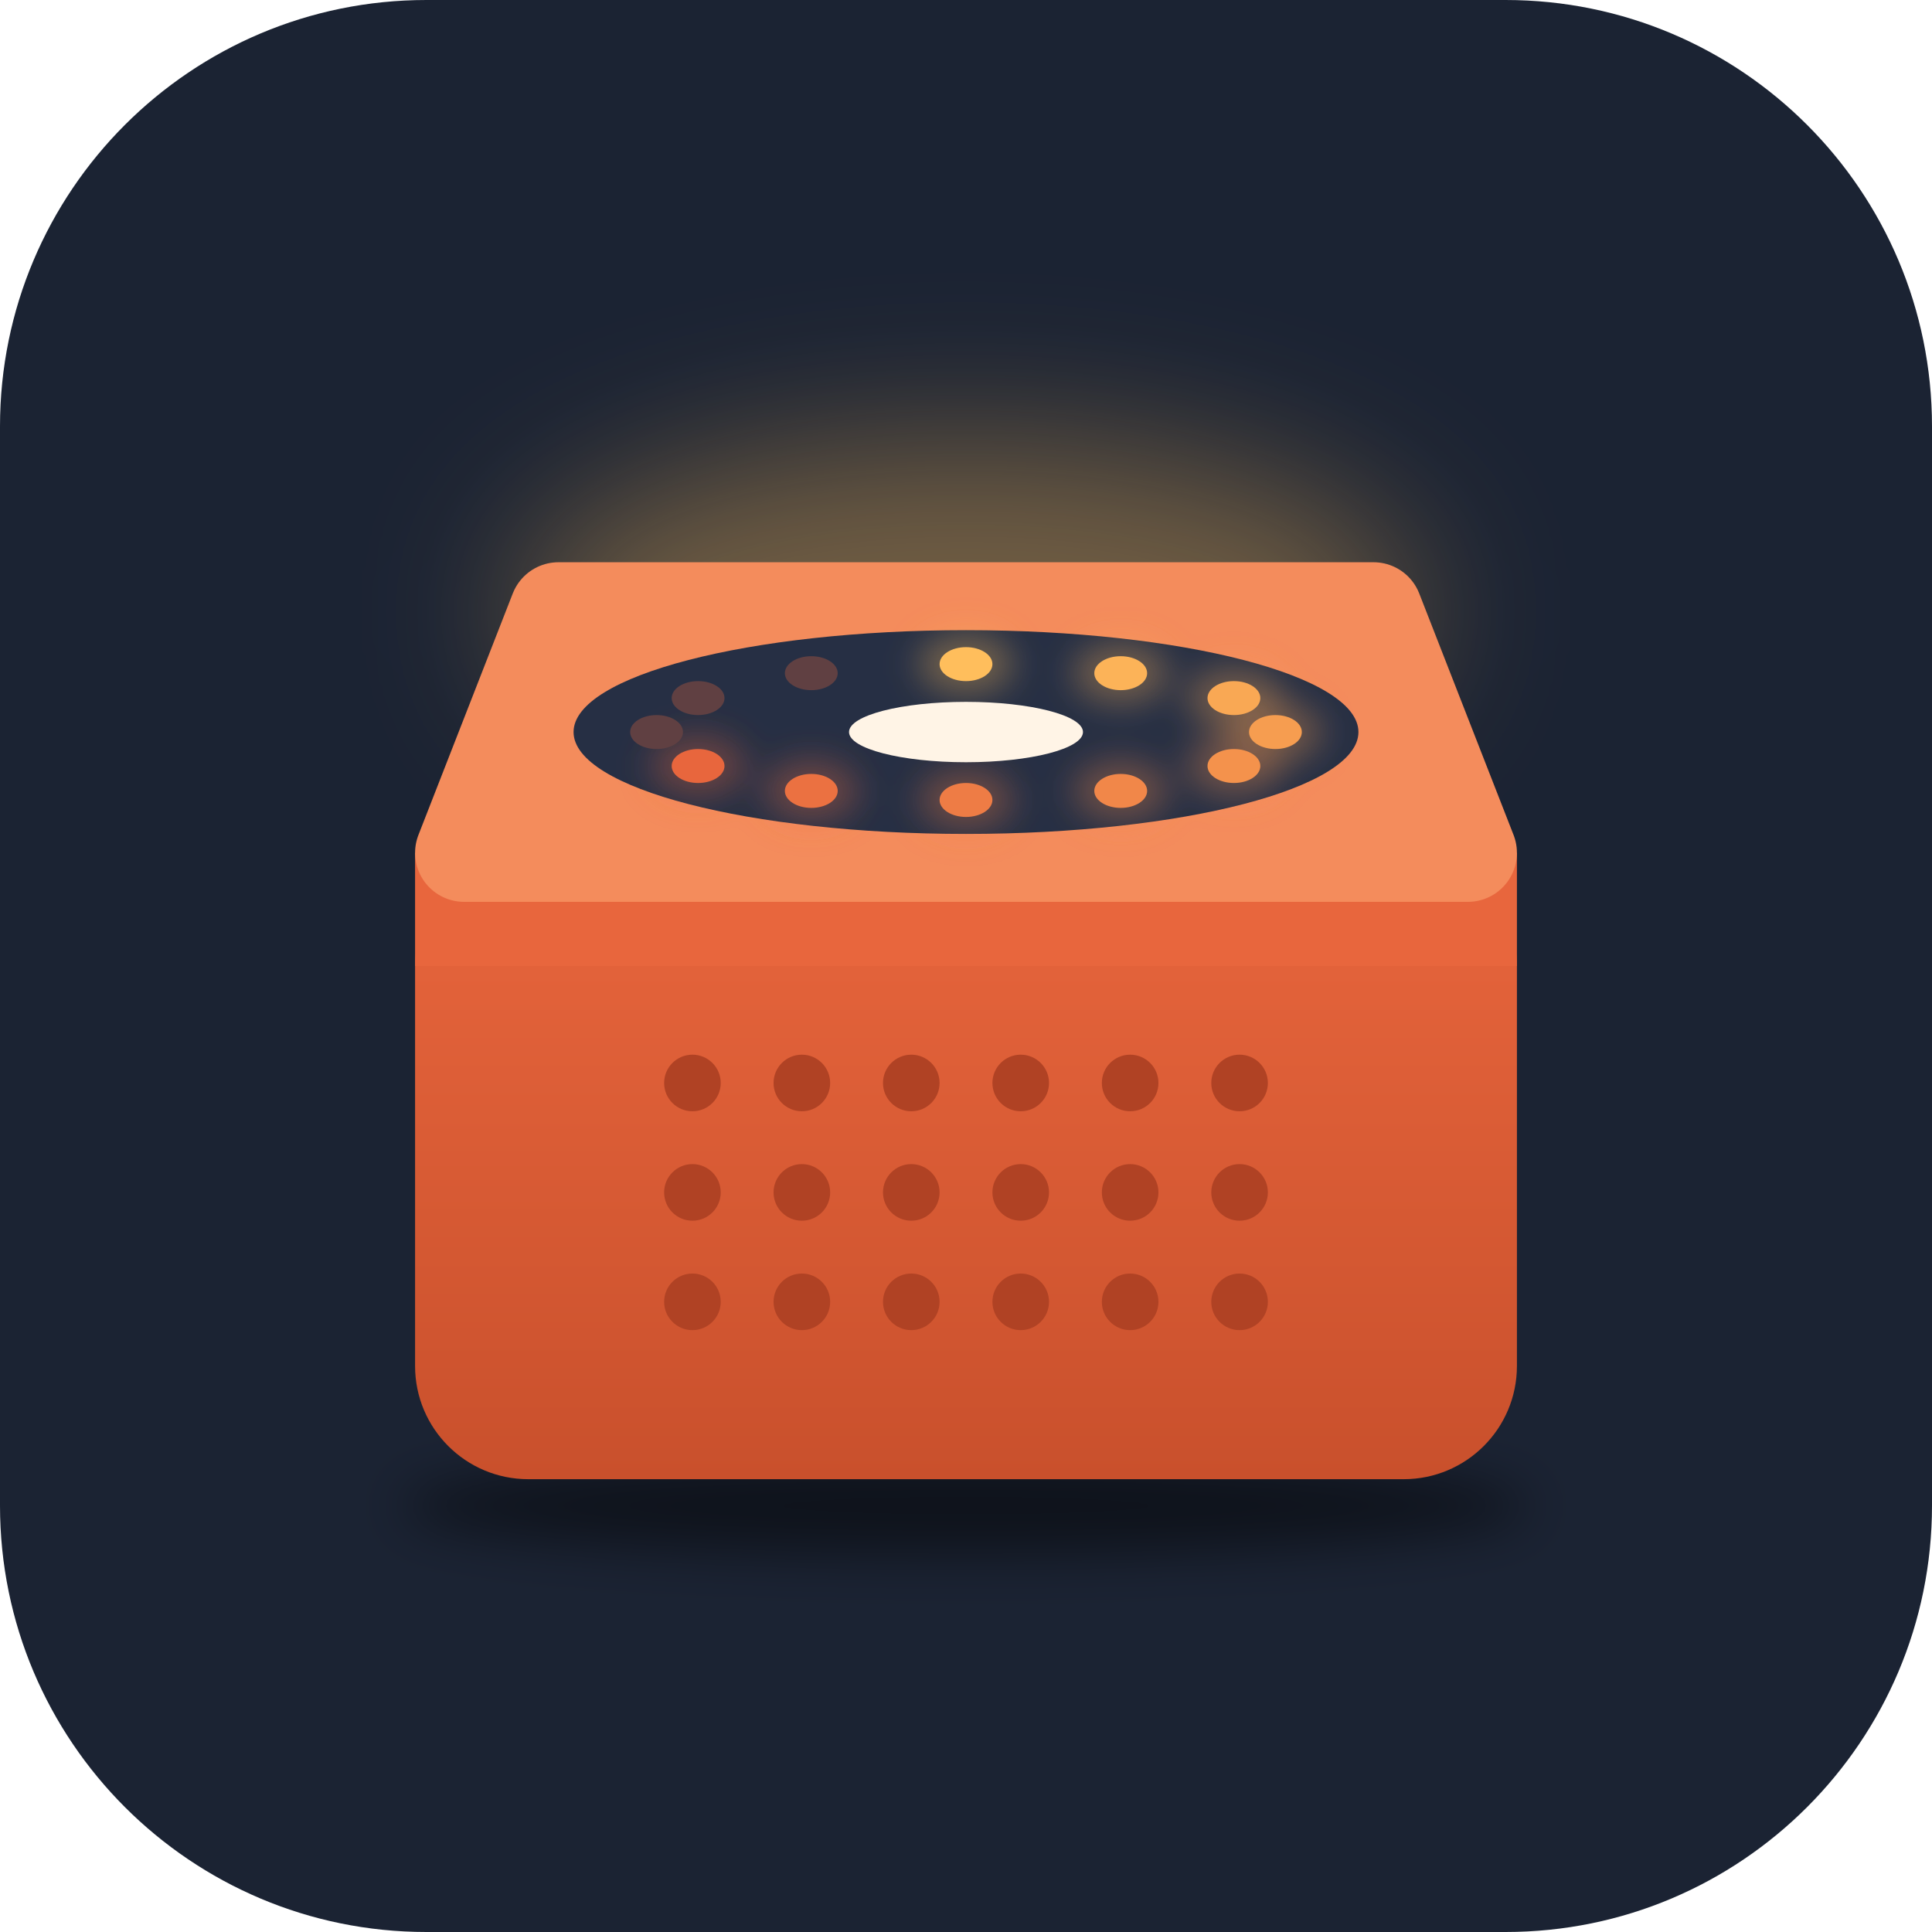
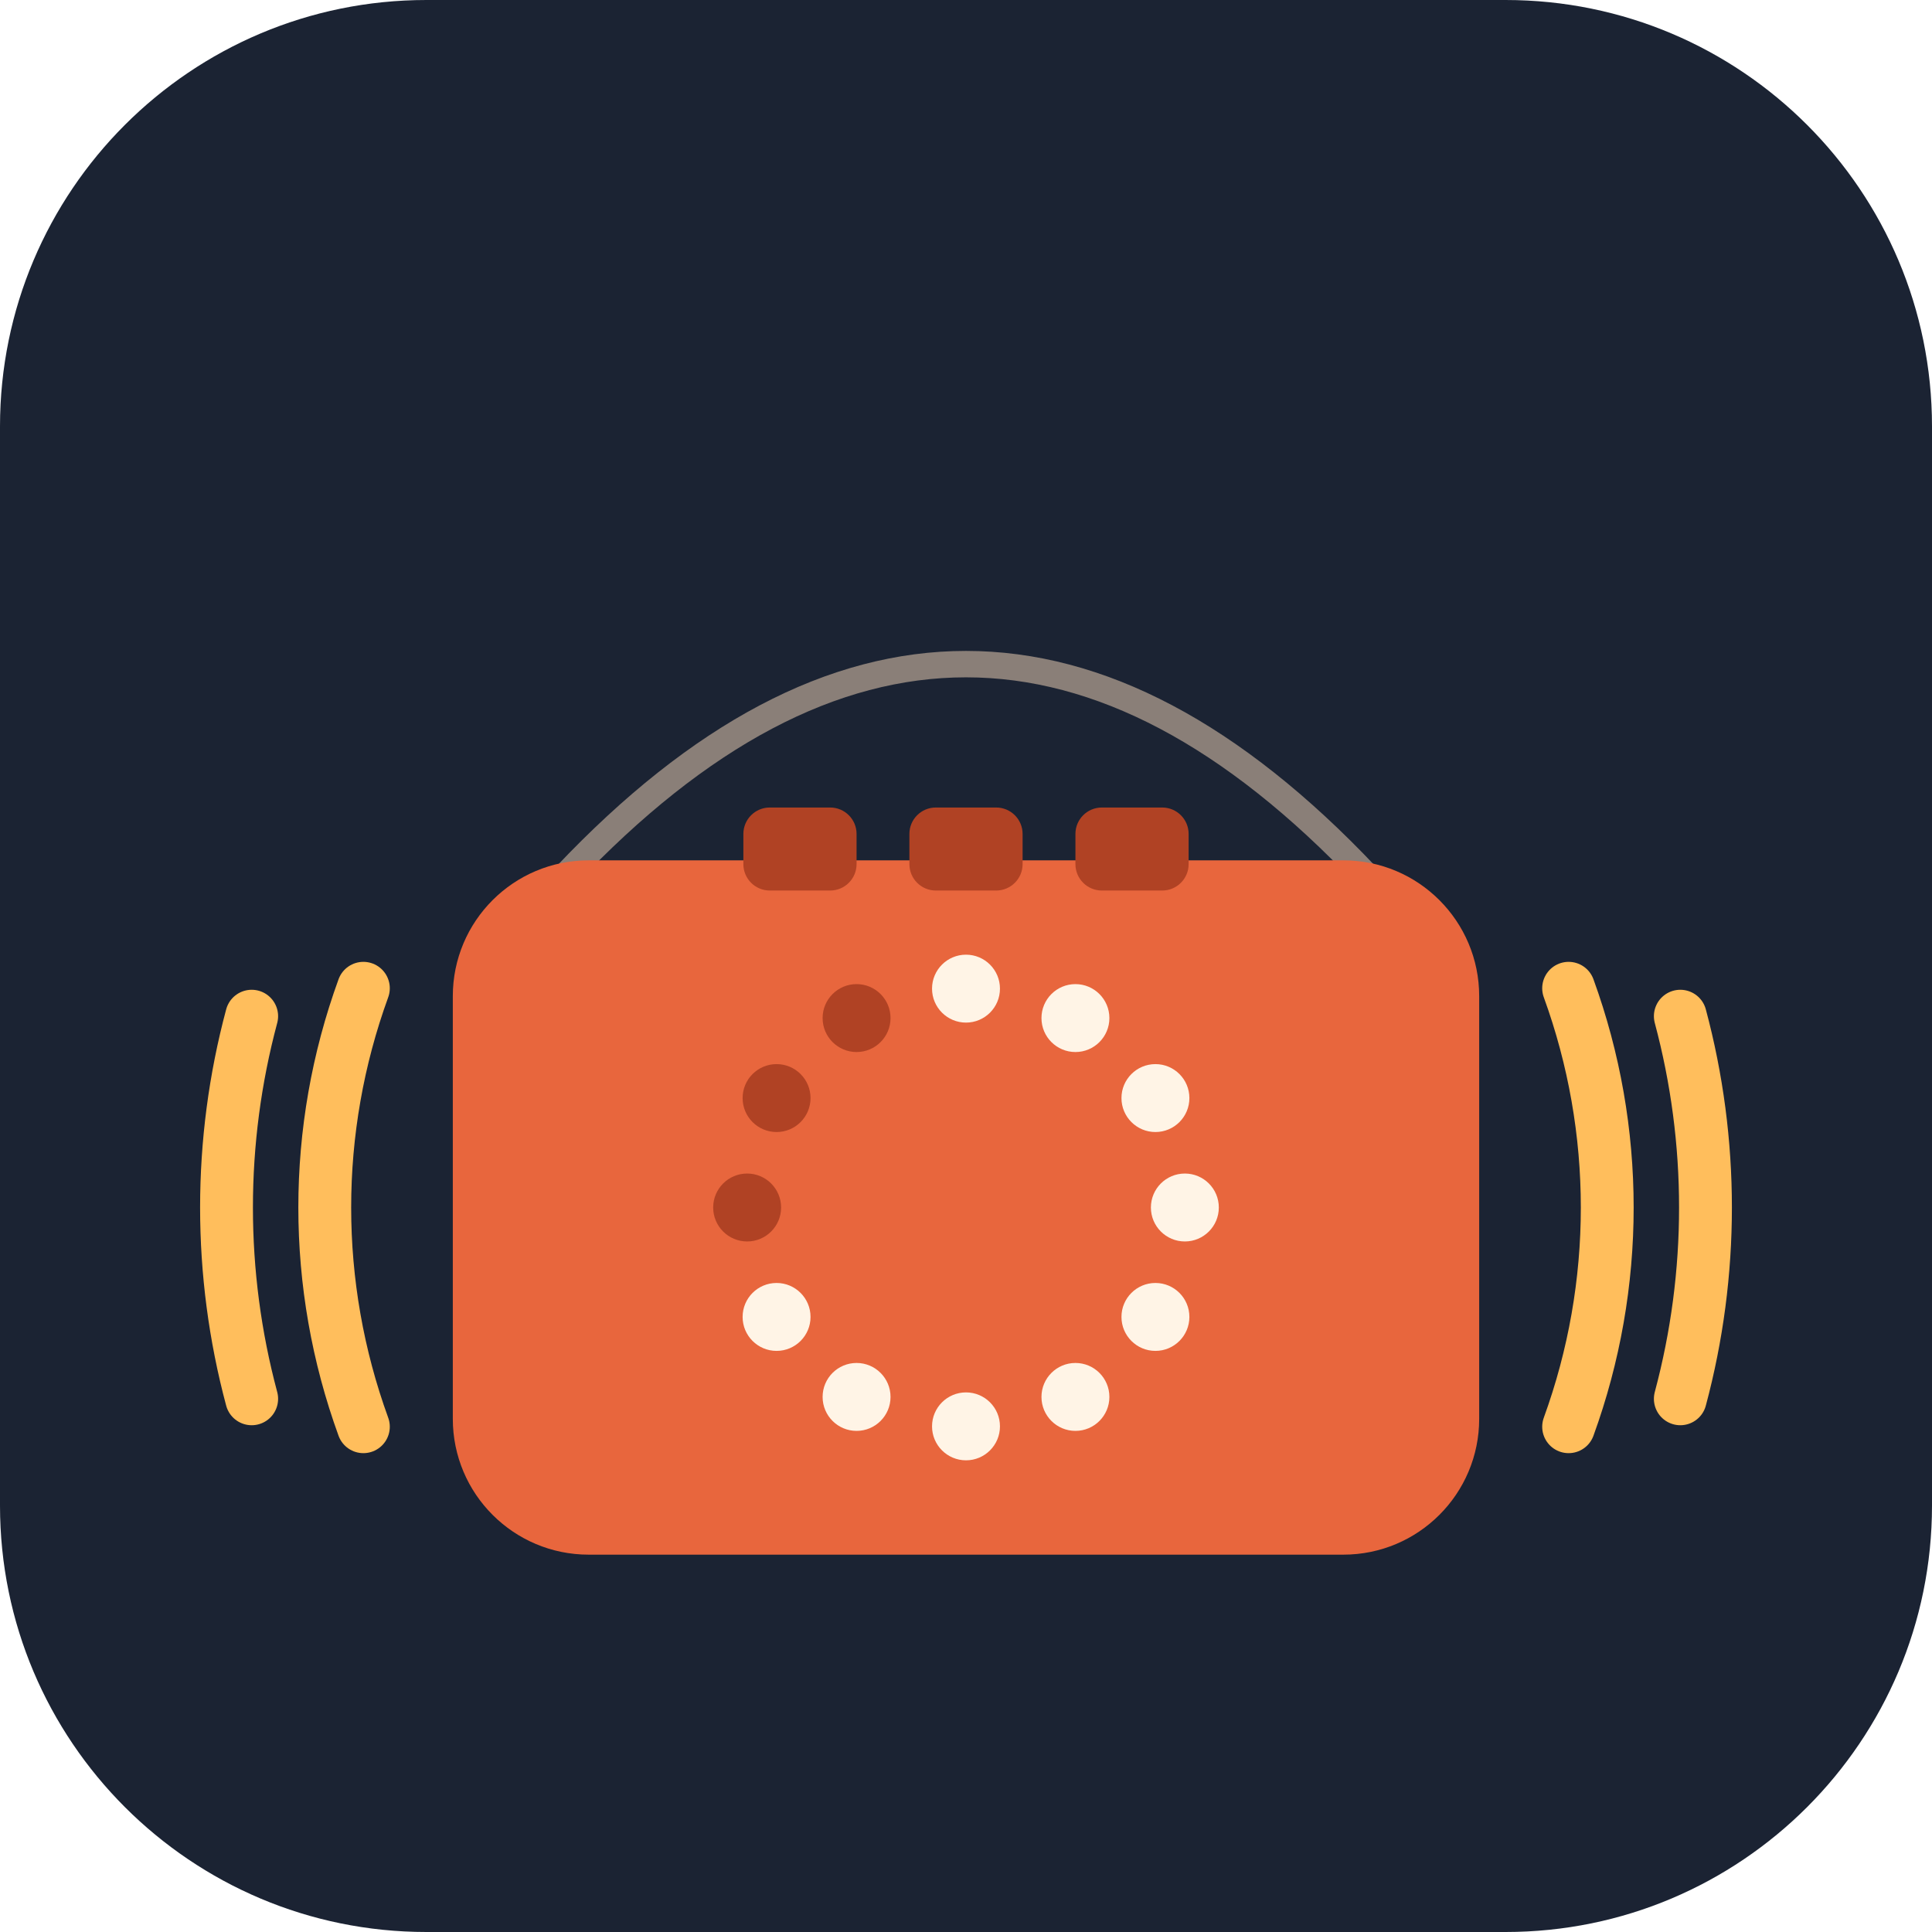
<svg xmlns="http://www.w3.org/2000/svg" viewBox="0 0 512 512" role="img" aria-label="Lauschbox">
-   <defs>
-     <linearGradient id="front" x1="0" y1="0" x2="0" y2="1">
-       <stop offset="0" stop-color="#E8663D" />
-       <stop offset="1" stop-color="#C9502C" />
-     </linearGradient>
-     <filter id="blur" x="-50%" y="-50%" width="200%" height="200%">
-       <feGaussianBlur stdDeviation="4.5" />
-     </filter>
-     <filter id="halo" x="-50%" y="-100%" width="200%" height="300%">
-       <feGaussianBlur stdDeviation="20" />
-     </filter>
-     <filter id="shadow" x="-50%" y="-50%" width="200%" height="200%">
-       <feGaussianBlur stdDeviation="7" />
-     </filter>
-   </defs>
  <rect width="512" height="512" rx="113" fill="#1B2333" />
-   <g transform="translate(0 -24.0)">
-     <ellipse cx="256" cy="186.0" rx="120.0" ry="46.0" fill="#FFBE5C" opacity="0.37" filter="url(#halo)" />
-     <ellipse cx="256" cy="423.0" rx="150.0" ry="13.0" fill="#000" opacity="0.47" filter="url(#shadow)" />
-     <rect x="110.0" y="250.0" width="292.0" height="166.0" rx="30.0" fill="url(#front)" />
-     <rect x="110.0" y="250.0" width="292.0" height="30.0" fill="#E8663D" />
-     <circle cx="183.5" cy="311.0" r="7.5" fill="#B04224" />
-     <circle cx="212.5" cy="311.0" r="7.5" fill="#B04224" />
-     <circle cx="241.5" cy="311.0" r="7.5" fill="#B04224" />
-     <circle cx="270.5" cy="311.0" r="7.5" fill="#B04224" />
-     <circle cx="299.5" cy="311.0" r="7.5" fill="#B04224" />
-     <circle cx="328.5" cy="311.0" r="7.5" fill="#B04224" />
-     <circle cx="183.5" cy="340.0" r="7.5" fill="#B04224" />
-     <circle cx="212.5" cy="340.0" r="7.5" fill="#B04224" />
-     <circle cx="241.5" cy="340.0" r="7.5" fill="#B04224" />
-     <circle cx="270.5" cy="340.0" r="7.5" fill="#B04224" />
-     <circle cx="299.5" cy="340.0" r="7.5" fill="#B04224" />
-     <circle cx="328.5" cy="340.0" r="7.5" fill="#B04224" />
-     <circle cx="183.5" cy="369.0" r="7.5" fill="#B04224" />
-     <circle cx="212.5" cy="369.0" r="7.5" fill="#B04224" />
-     <circle cx="241.5" cy="369.0" r="7.5" fill="#B04224" />
-     <circle cx="270.5" cy="369.0" r="7.5" fill="#B04224" />
-     <circle cx="299.5" cy="369.0" r="7.5" fill="#B04224" />
-     <circle cx="328.5" cy="369.0" r="7.5" fill="#B04224" />
-     <polygon points="148.0,186.0 364.0,186.0 389.0,250.0 123.0,250.0" fill="#F48C5C" stroke="#F48C5C" stroke-width="26.0" stroke-linejoin="round" />
-     <ellipse cx="256.0" cy="218.0" rx="104.0" ry="27.0" fill="#262F44" />
-     <g filter="url(#blur)">
-       <ellipse cx="256.0" cy="200.0" rx="12.6" ry="8.1" fill="#FFBE5C" opacity="0.35" />
-       <ellipse cx="297.0" cy="202.4" rx="12.6" ry="8.1" fill="#FCB358" opacity="0.35" />
-       <ellipse cx="327.0" cy="209.0" rx="12.6" ry="8.1" fill="#F9A854" opacity="0.35" />
-       <ellipse cx="338.0" cy="218.0" rx="12.6" ry="8.1" fill="#F69D50" opacity="0.35" />
-       <ellipse cx="327.0" cy="227.0" rx="12.6" ry="8.1" fill="#F4924C" opacity="0.35" />
-       <ellipse cx="297.0" cy="233.6" rx="12.6" ry="8.1" fill="#F18749" opacity="0.35" />
-       <ellipse cx="256.0" cy="236.0" rx="12.6" ry="8.1" fill="#EE7C45" opacity="0.35" />
-       <ellipse cx="215.0" cy="233.6" rx="12.6" ry="8.1" fill="#EB7141" opacity="0.35" />
-       <ellipse cx="185.0" cy="227.0" rx="12.6" ry="8.1" fill="#E8663D" opacity="0.35" />
-     </g>
-     <ellipse cx="256.0" cy="200.0" rx="7.0" ry="4.5" fill="#FFBE5C" />
-     <ellipse cx="297.0" cy="202.4" rx="7.0" ry="4.5" fill="#FCB358" />
-     <ellipse cx="327.0" cy="209.0" rx="7.0" ry="4.5" fill="#F9A854" />
-     <ellipse cx="338.0" cy="218.0" rx="7.0" ry="4.5" fill="#F69D50" />
-     <ellipse cx="327.0" cy="227.0" rx="7.0" ry="4.5" fill="#F4924C" />
-     <ellipse cx="297.0" cy="233.6" rx="7.0" ry="4.5" fill="#F18749" />
-     <ellipse cx="256.0" cy="236.0" rx="7.0" ry="4.5" fill="#EE7C45" />
-     <ellipse cx="215.0" cy="233.6" rx="7.0" ry="4.5" fill="#EB7141" />
-     <ellipse cx="185.0" cy="227.0" rx="7.0" ry="4.5" fill="#E8663D" />
-     <ellipse cx="174.0" cy="218.0" rx="7.0" ry="4.5" fill="#604042" />
-     <ellipse cx="185.0" cy="209.0" rx="7.0" ry="4.5" fill="#604042" />
-     <ellipse cx="215.0" cy="202.4" rx="7.0" ry="4.5" fill="#604042" />
-     <ellipse cx="256.0" cy="218.0" rx="31.0" ry="8.0" fill="#FFF4E6" />
-   </g>
+   <path d="M150 232 Q256 120 362 232" fill="none" stroke-width="7" stroke-linecap="round" stroke="#8A7F78" />
+   <rect x="120" y="228" width="272" height="184" rx="36" fill="#E8663D" />
+   <rect x="197" y="214" width="30" height="22" rx="7" fill="#B04224" />
+   <rect x="241" y="214" width="30" height="22" rx="7" fill="#B04224" />
+   <rect x="285" y="214" width="30" height="22" rx="7" fill="#B04224" />
+   <path d="M415.7 261.9 A170 170 0 0 1 415.7 378.1" fill="none" stroke-width="14" stroke-linecap="round" stroke="#FFBE5C" />
+   <path d="M96.3 378.1 A170 170 0 0 1 96.3 261.9" fill="none" stroke-width="14" stroke-linecap="round" stroke="#FFBE5C" />
+   <path d="M445.3 269.3 A196 196 0 0 1 445.3 370.7" fill="none" stroke-width="14" stroke-linecap="round" stroke="#FFBE5C" />
+   <path d="M66.7 370.7 A196 196 0 0 1 66.7 269.3" fill="none" stroke-width="14" stroke-linecap="round" stroke="#FFBE5C" />
+   <circle cx="256.0" cy="262.0" r="9" fill="#FFF4E6" />
+   <circle cx="285.0" cy="269.8" r="9" fill="#FFF4E6" />
+   <circle cx="306.2" cy="291.0" r="9" fill="#FFF4E6" />
+   <circle cx="314.0" cy="320.0" r="9" fill="#FFF4E6" />
+   <circle cx="306.2" cy="349.0" r="9" fill="#FFF4E6" />
+   <circle cx="285.0" cy="370.2" r="9" fill="#FFF4E6" />
+   <circle cx="256.0" cy="378.0" r="9" fill="#FFF4E6" />
+   <circle cx="227.0" cy="370.2" r="9" fill="#FFF4E6" />
+   <circle cx="205.8" cy="349.0" r="9" fill="#FFF4E6" />
+   <circle cx="198.0" cy="320.0" r="9" fill="#B04224" />
+   <circle cx="205.8" cy="291.0" r="9" fill="#B04224" />
+   <circle cx="227.0" cy="269.8" r="9" fill="#B04224" />
</svg>
